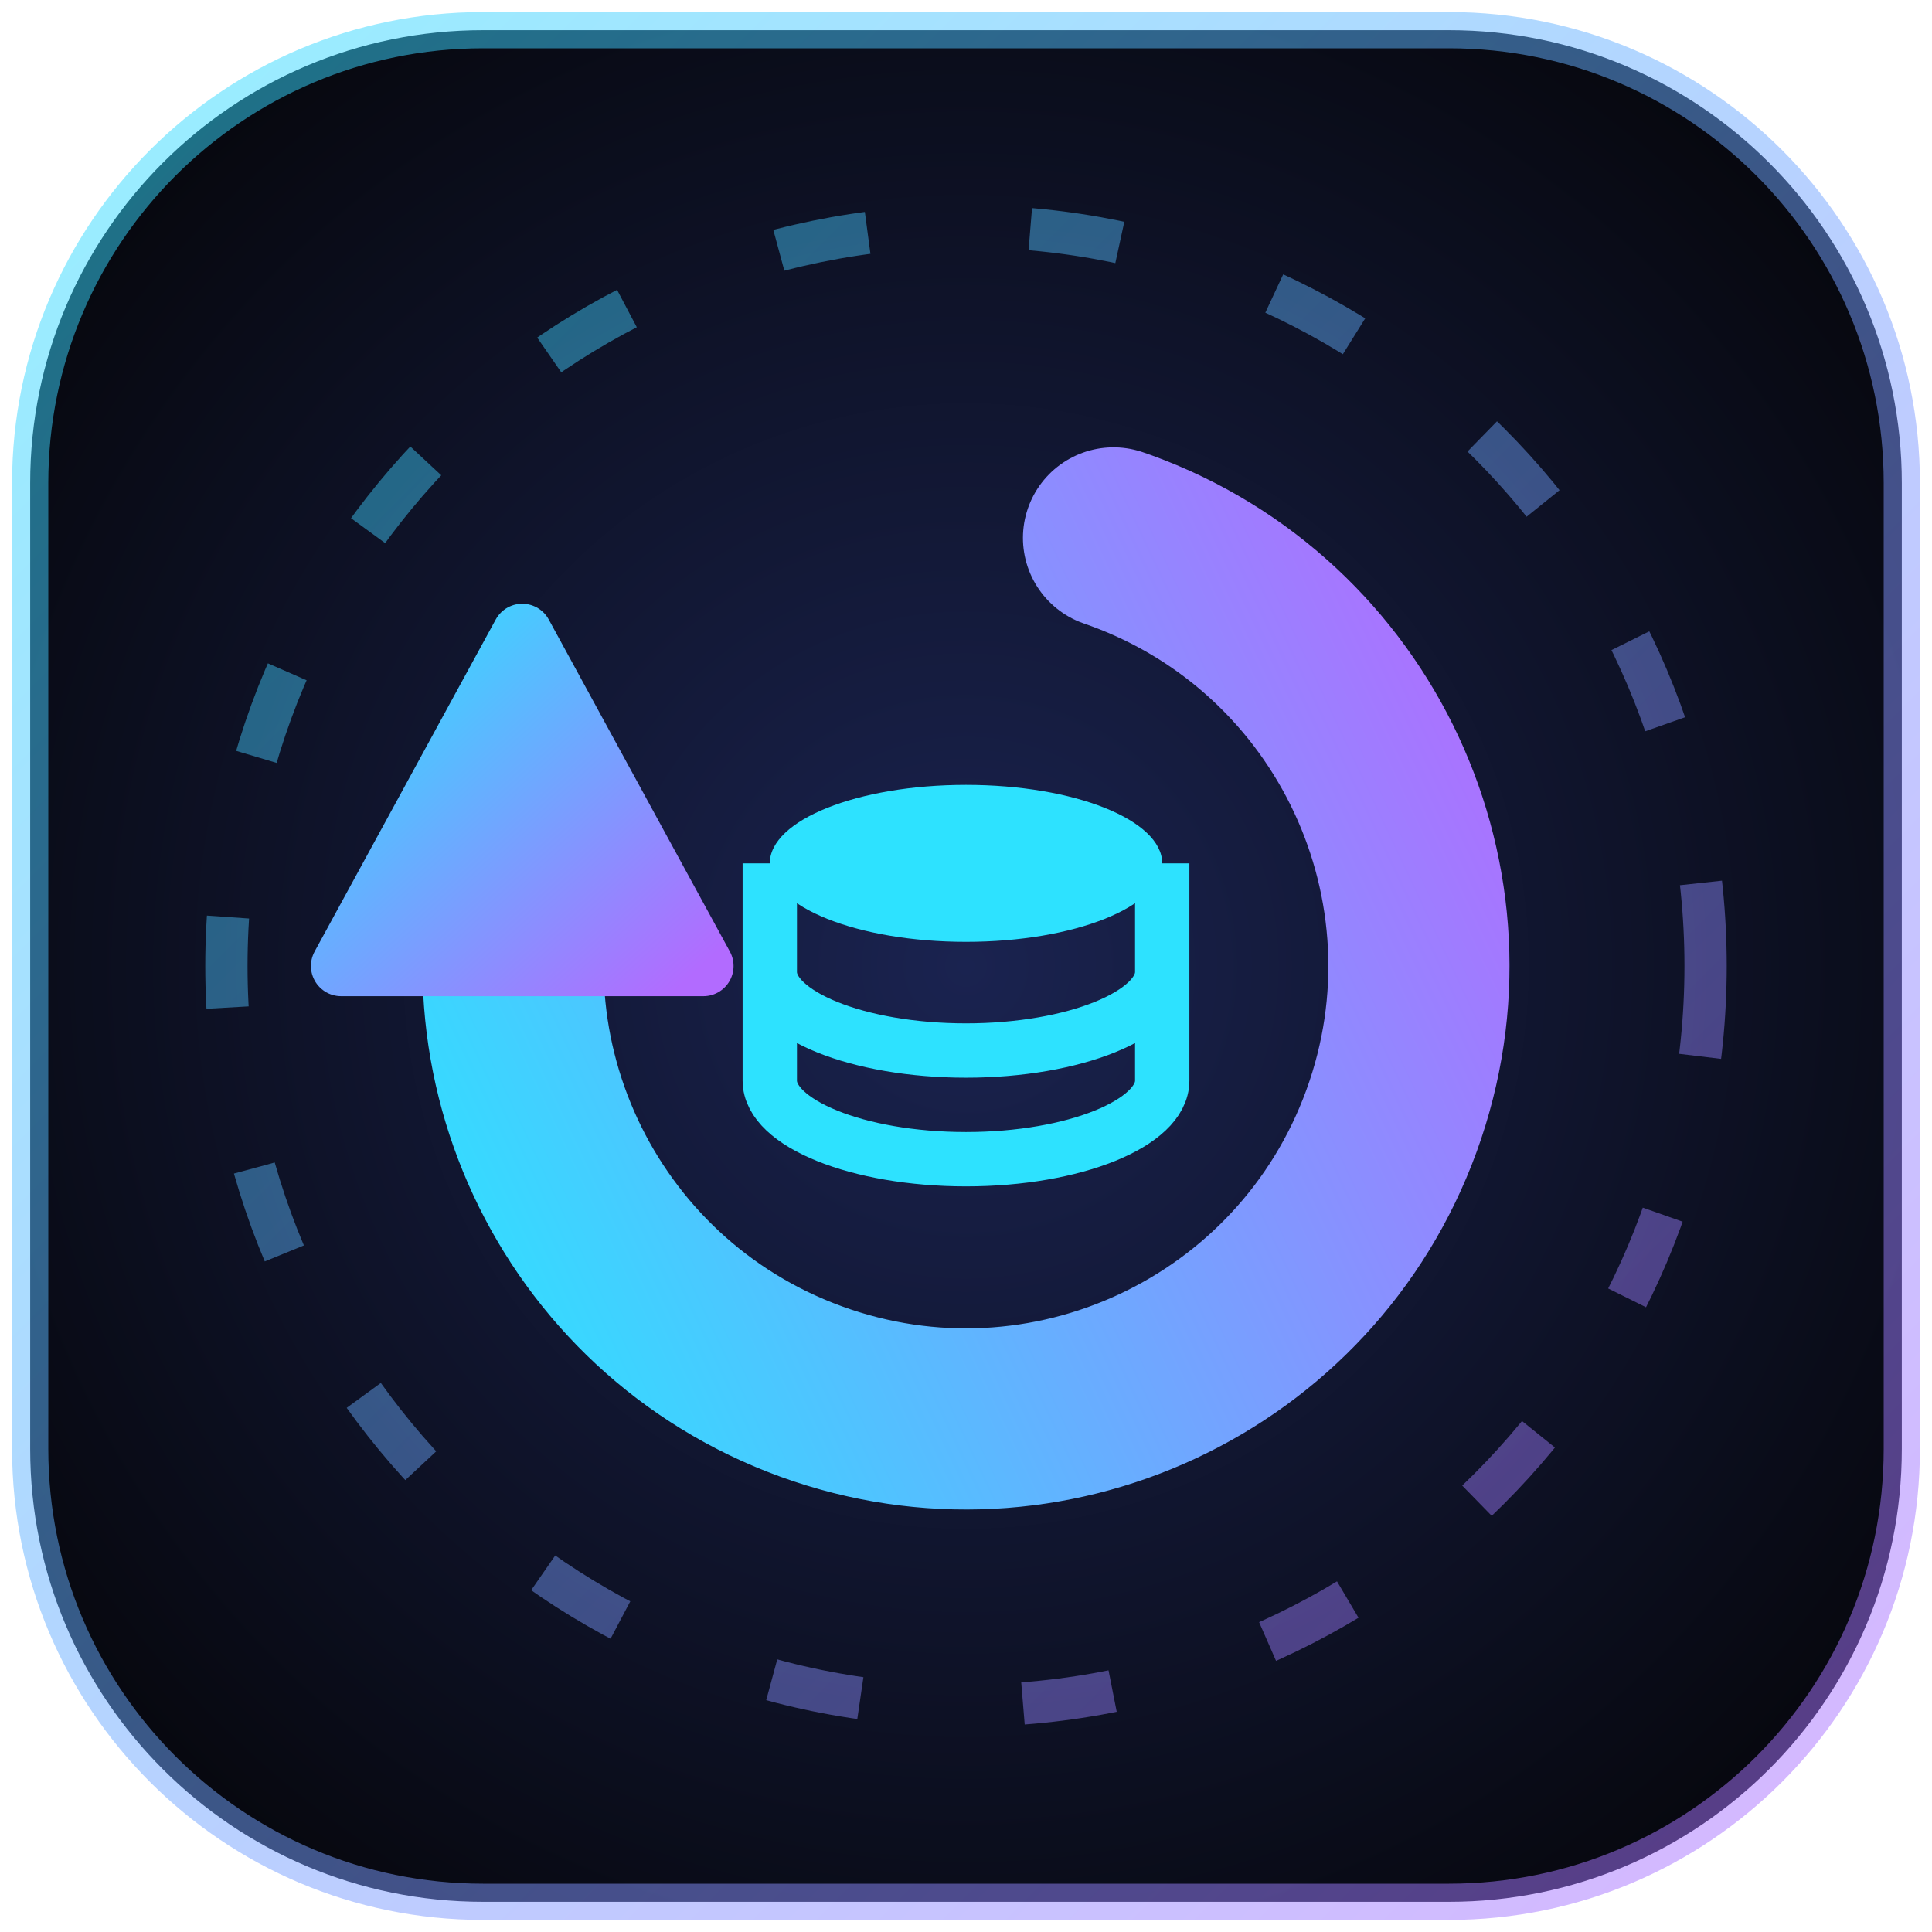
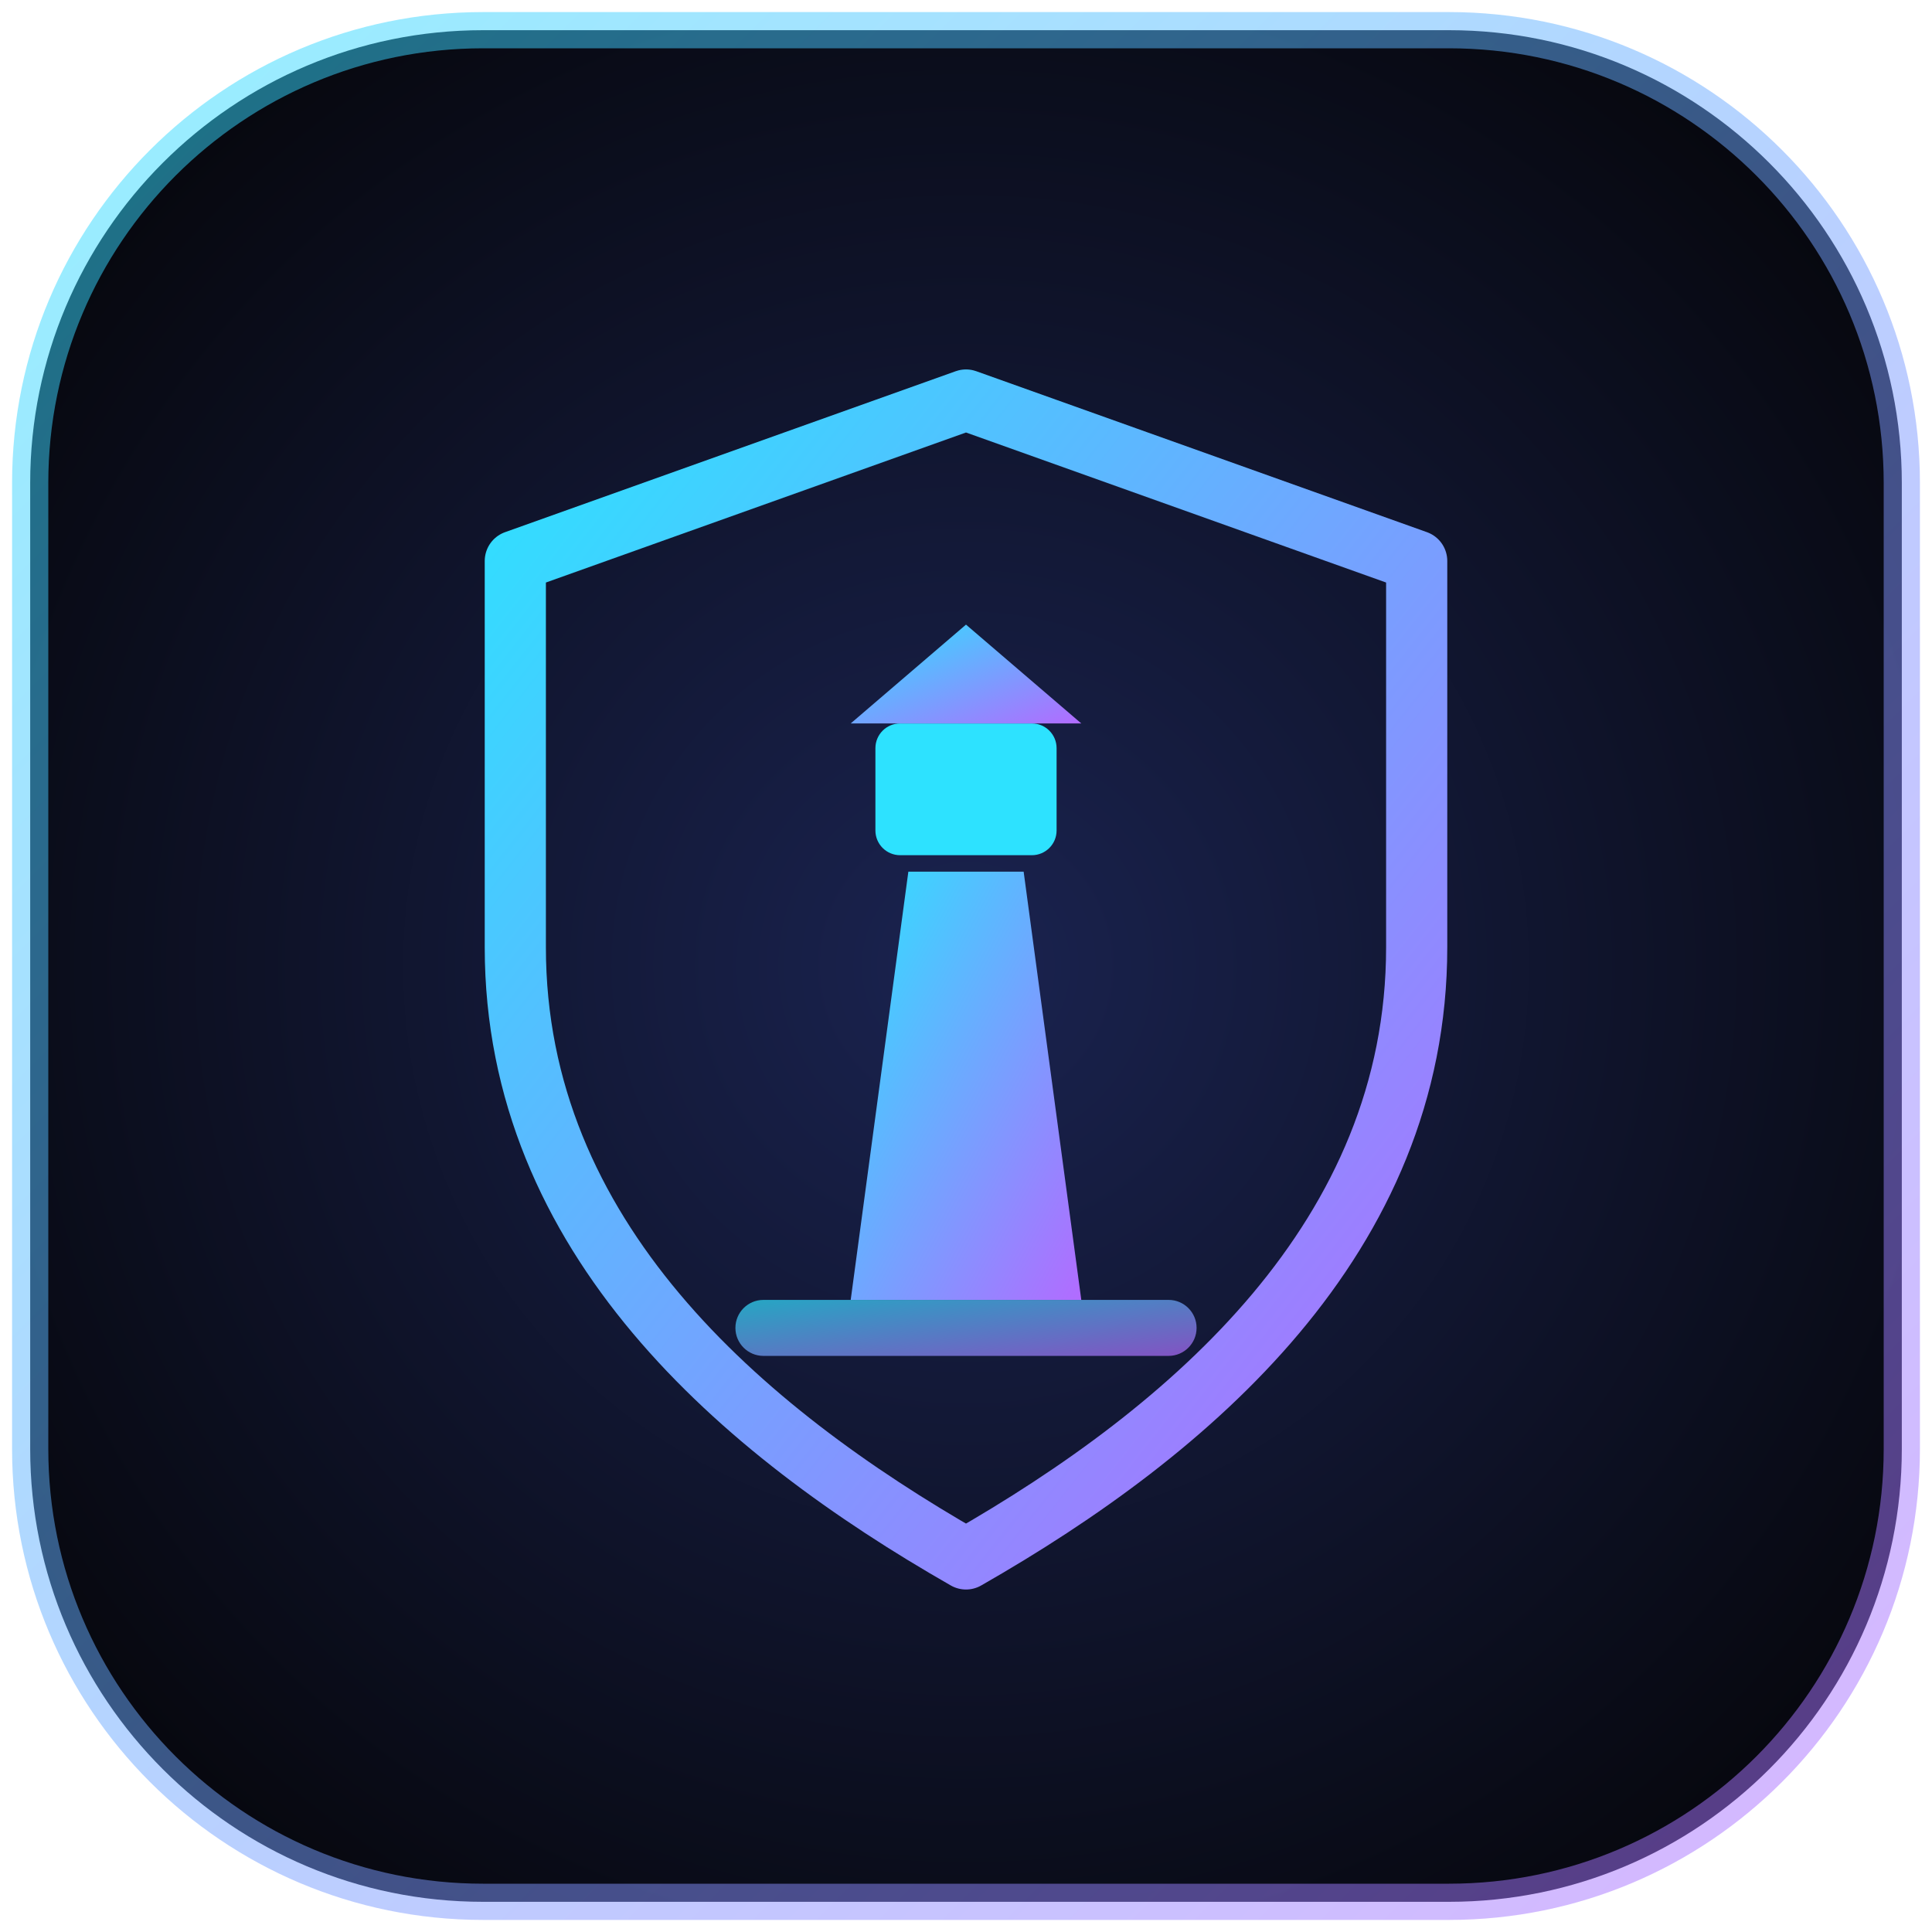
<svg xmlns="http://www.w3.org/2000/svg" viewBox="0 0 64 64">
  <defs>
    <linearGradient id="g" x1="0" y1="0" x2="1" y2="1">
      <stop offset="0" stop-color="#2de2ff" />
      <stop offset="1" stop-color="#b26bff" />
    </linearGradient>
    <radialGradient id="r" cx=".5" cy=".5" r=".6">
      <stop offset="0" stop-color="#1a2350" />
      <stop offset="1" stop-color="#07080f" />
    </radialGradient>
  </defs>
  <rect x="1" y="1" width="62" height="62" rx="15" fill="url(#r)" stroke="url(#g)" stroke-opacity=".5" stroke-width="1.2" />
-   <circle cx="32" cy="32" r="24.5" fill="none" stroke="url(#g)" stroke-width="1.4" stroke-opacity=".45" stroke-dasharray="3 5.4" />
-   <circle cx="32" cy="32" r="15" fill="none" stroke="url(#g)" stroke-width="6" stroke-linecap="round" stroke-dasharray="66 28" transform="rotate(-70 32 32)" />
-   <polygon points="17.3,21 11.3,32 23.3,32" fill="url(#g)" stroke="url(#g)" stroke-width="2" stroke-linejoin="round" />
-   <ellipse cx="32" cy="28.6" rx="6.5" ry="2.6" fill="#2de2ff" />
-   <path d="M25.5 28.6v7.2c0 1.4 2.9 2.6 6.5 2.6s6.5-1.2 6.5-2.6v-7.2M25.5 32.2c0 1.4 2.9 2.6 6.5 2.6s6.5-1.2 6.5-2.6" fill="none" stroke="#2de2ff" stroke-width="1.8" />
+   <g transform="translate(32 32) scale(0.62) translate(-54 -56)">
+     <path d="M0 -17 L14 -12 V0 C14 9 7 15 0 19 C-7 15 -14 9 -14 0 V-12 Z" transform="translate(54 55) scale(1.72)" fill="none" stroke="url(#g)" stroke-width="1.9" stroke-linejoin="round" />
+     <g transform="translate(54 58) scale(.88) translate(-54 -58)">
+       <path d="M47 76 L50.5 50 L57.5 50 L61 76 Z" fill="url(#g)" />
+       <rect x="48.5" y="41" width="11" height="8" rx="1.5" fill="#2de2ff" />
+       <path d="M47 41 L54 35 L61 41 Z" fill="url(#g)" />
+       <rect x="40" y="76" width="28" height="3.4" rx="1.7" fill="url(#g)" fill-opacity=".7" />
+     </g>
+   </g>
</svg>
